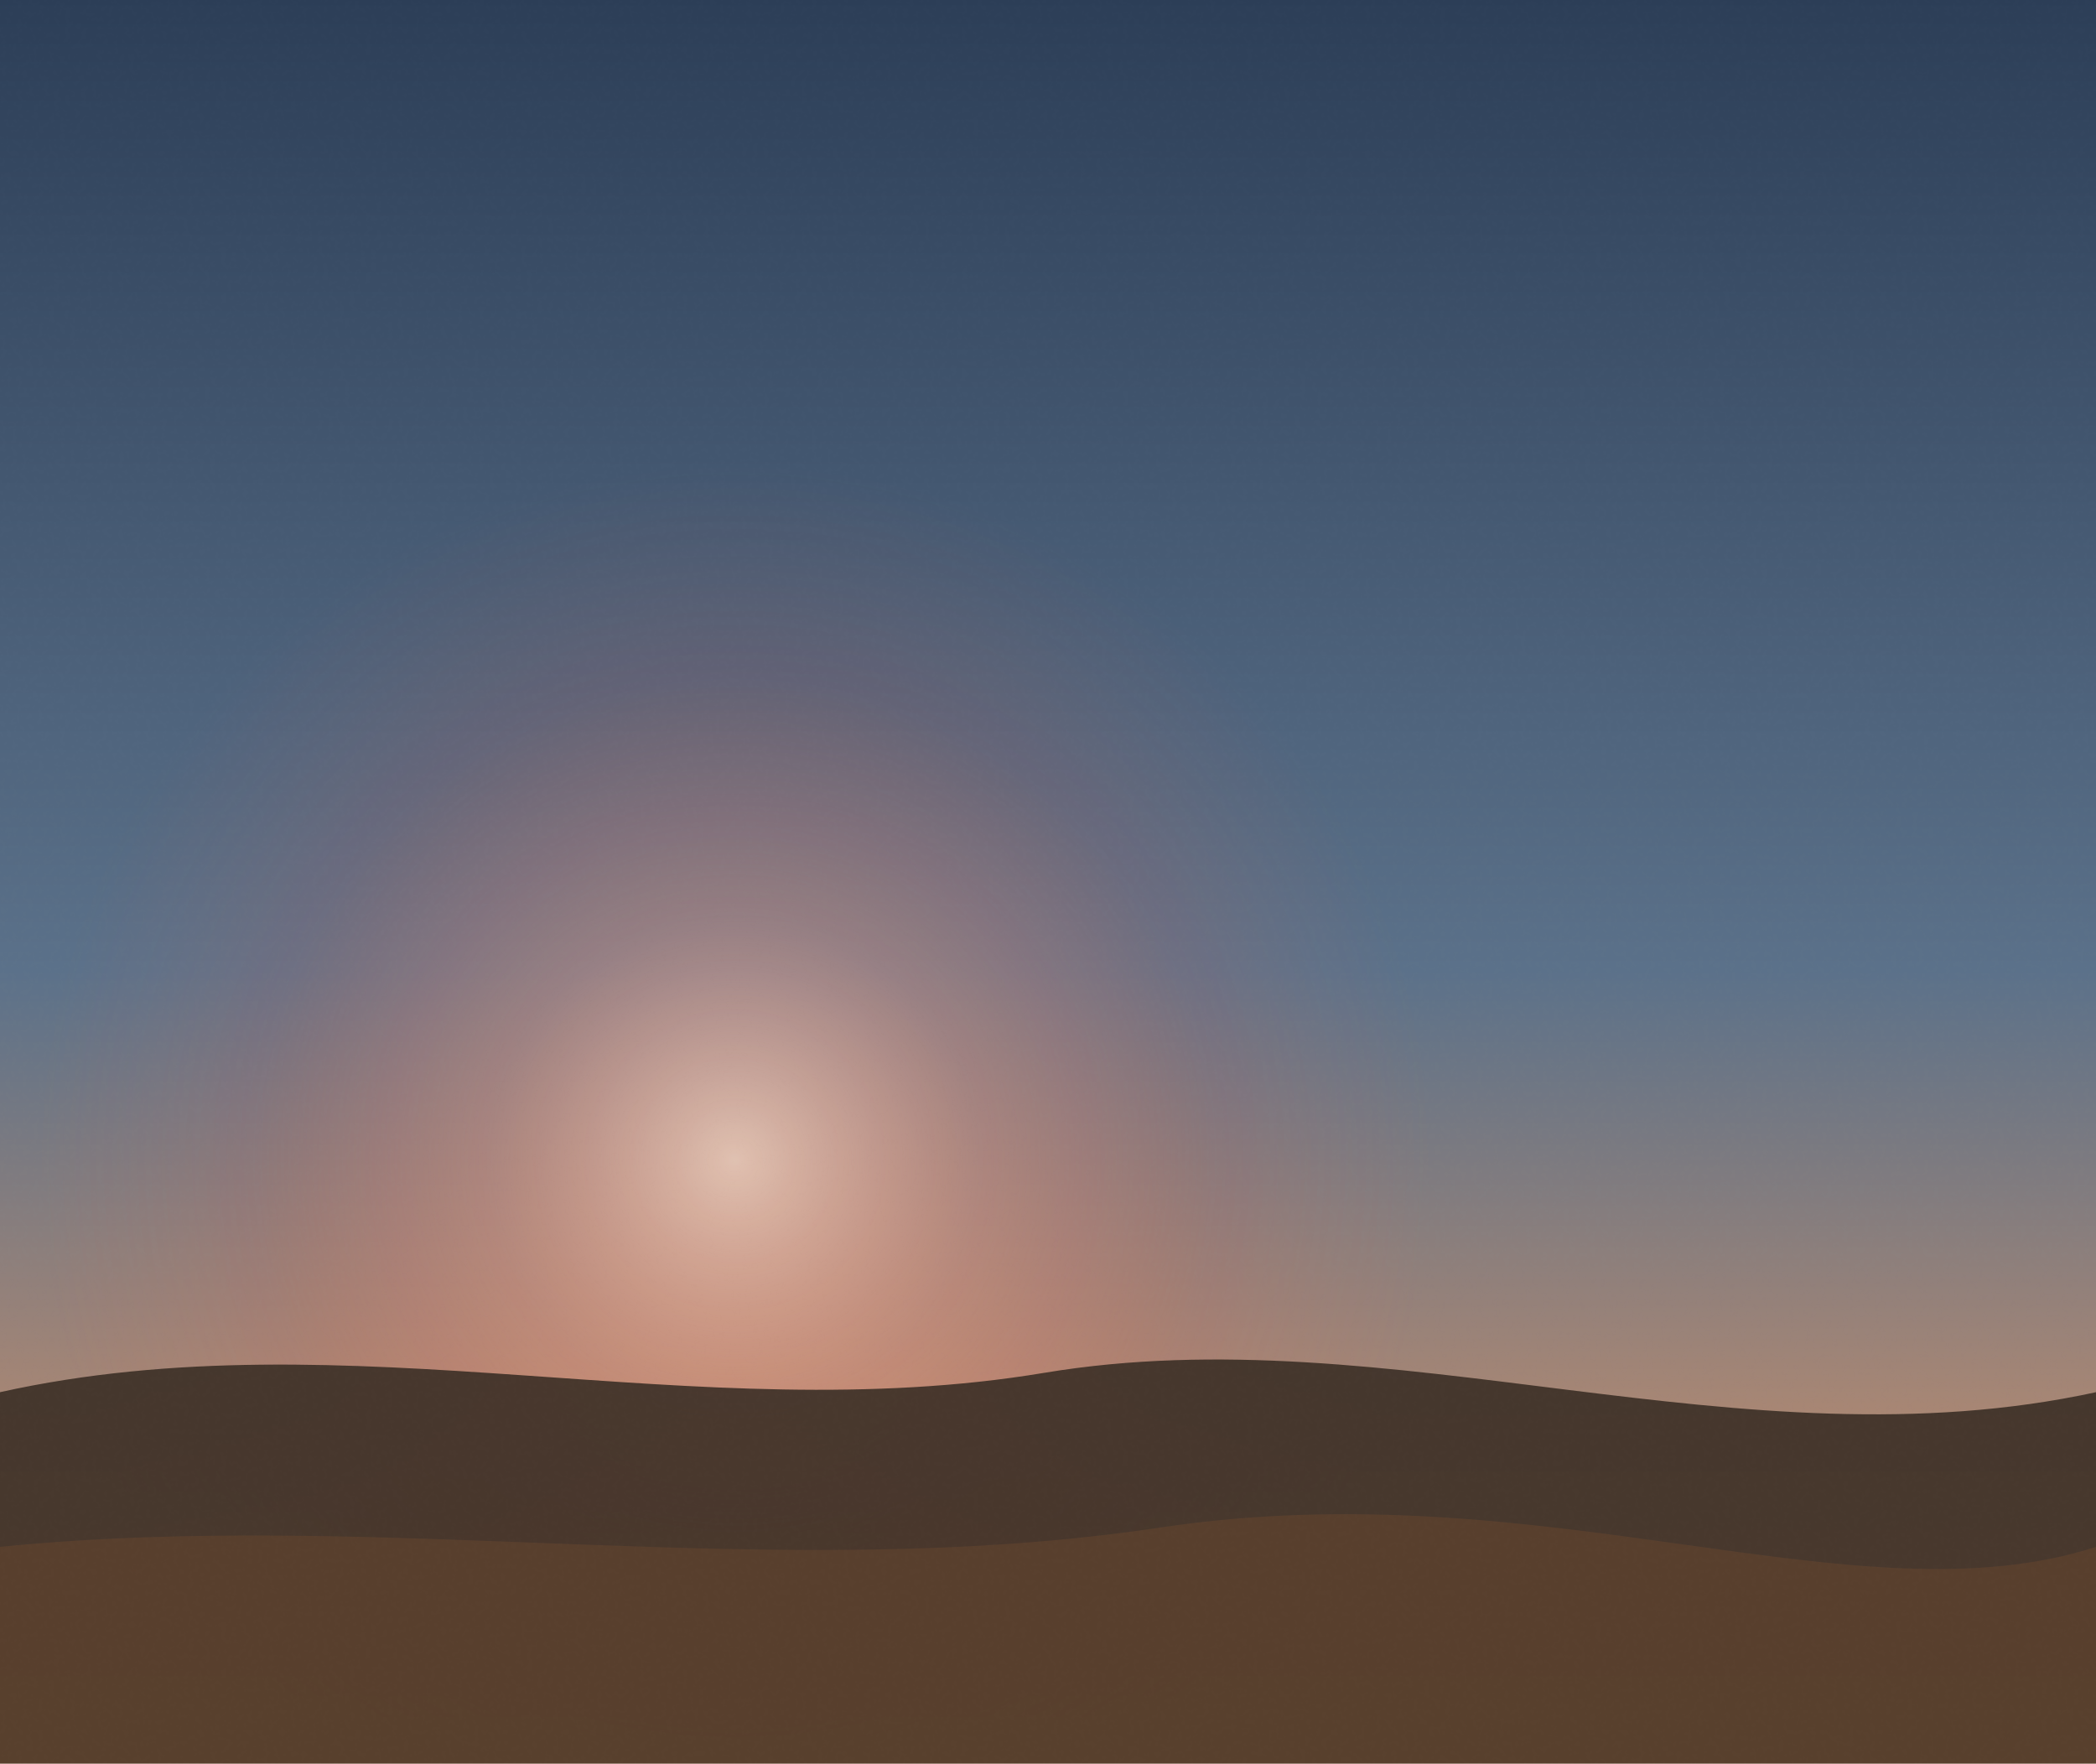
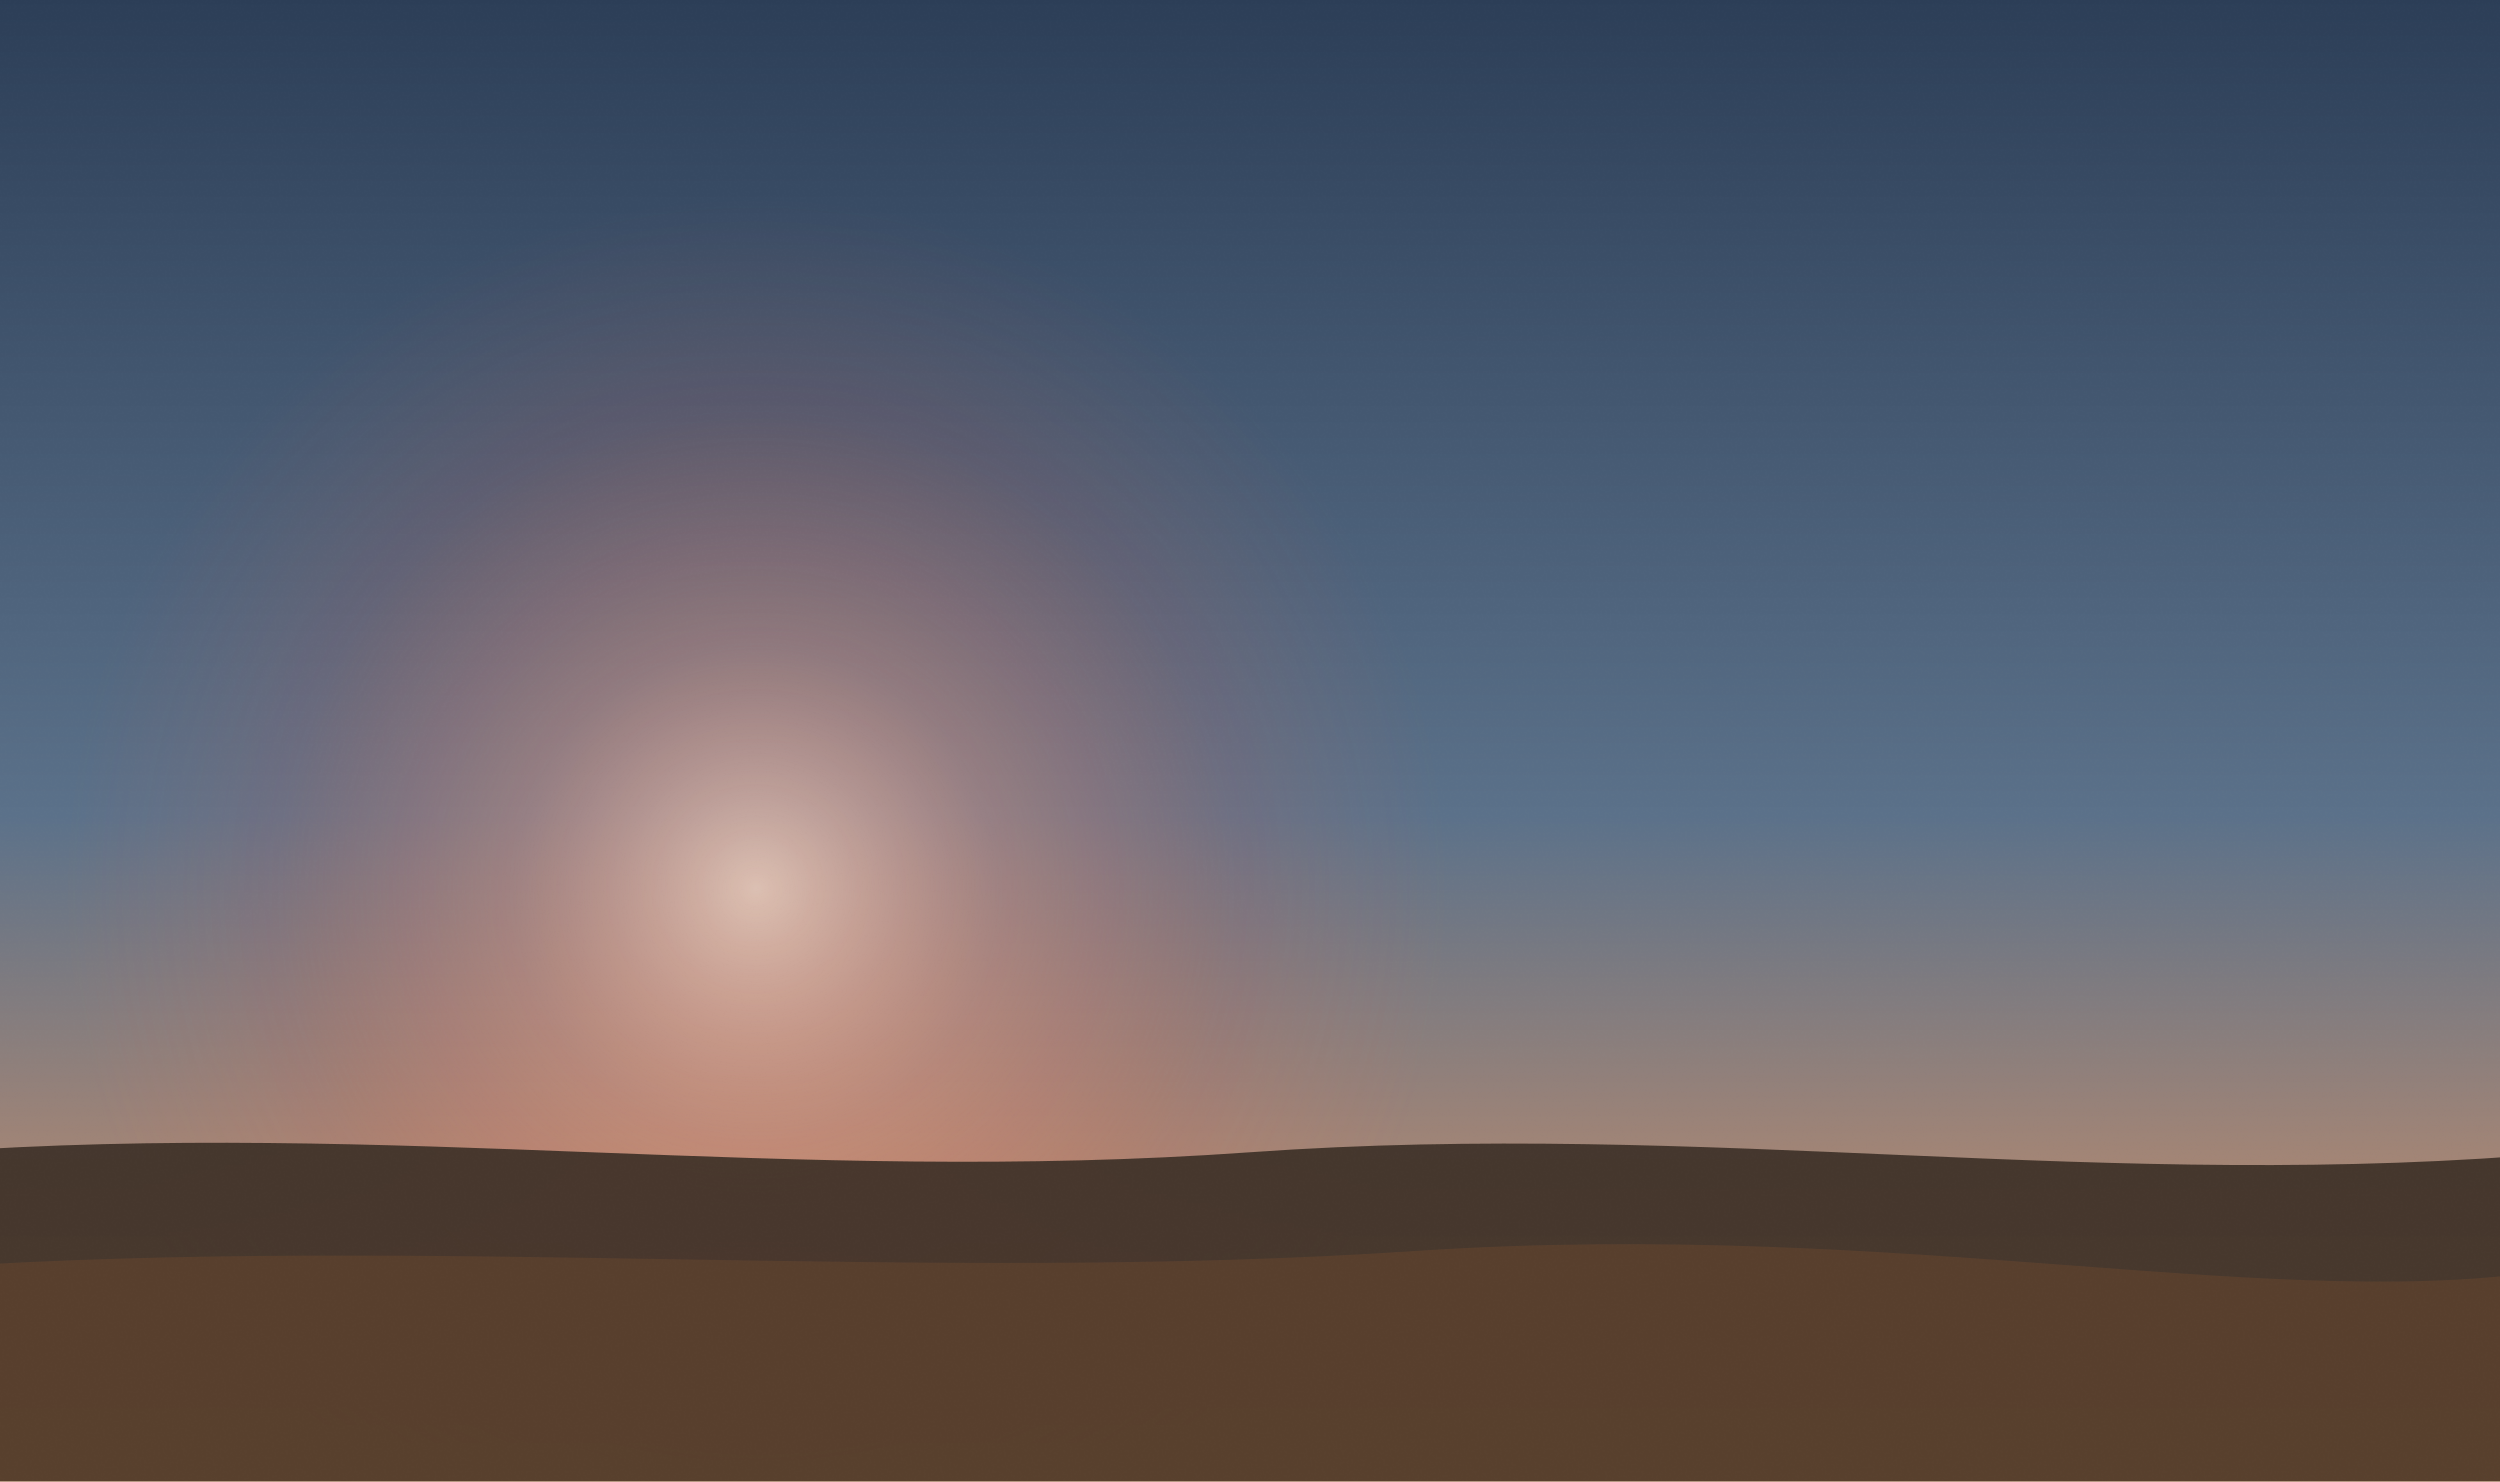
- <svg xmlns="http://www.w3.org/2000/svg" width="542" height="456" viewBox="0 0 542 456">
+ <svg xmlns="http://www.w3.org/2000/svg" width="540" height="320" viewBox="0 0 1600 900" preserveAspectRatio="xMidYMid slice">
  <defs>
    <linearGradient id="skyDawnCool" x1="0" y1="0" x2="0" y2="1">
      <stop offset="0%" stop-color="#2c3e57" />
      <stop offset="55%" stop-color="#5b718a" />
      <stop offset="100%" stop-color="#e69862" />
    </linearGradient>
-     <radialGradient id="sunDawnUS" gradientUnits="userSpaceOnUse" cx="190" cy="300" r="180">
+     <radialGradient id="sunDawnUS" gradientUnits="userSpaceOnUse" cx="500" cy="540" r="420">
      <stop offset="0%" stop-color="#ffd7c0" stop-opacity="0.80" />
      <stop offset="35%" stop-color="#ff9a7a" stop-opacity="0.38" />
      <stop offset="70%" stop-color="#ff6a4a" stop-opacity="0.12" />
      <stop offset="100%" stop-color="#ff6a4a" stop-opacity="0" />
    </radialGradient>
    <filter id="grainDawn">
      <feTurbulence type="fractalNoise" baseFrequency="0.72" numOctaves="2" stitchTiles="stitch" seed="9" />
      <feColorMatrix type="saturate" values="0.12" />
      <feComponentTransfer>
        <feFuncA type="table" tableValues="0 0 0.016 0.03" />
      </feComponentTransfer>
    </filter>
  </defs>
-   <rect width="100%" height="100%" fill="url(#skyDawnCool)" />
-   <rect width="100%" height="100%" fill="url(#sunDawnUS)" opacity="0.95" />
-   <path d="M0,360 C90,340 180,370 270,355 C360,340 450,380 542,360 L542,456 L0,456 Z" fill="#3b2f26" opacity="0.9" />
-   <path d="M0,400 C100,390 200,410 300,395 C400,380 480,420 542,400 L542,456 L0,456 Z" fill="#5a402e" opacity="0.9" />
-   <rect width="100%" height="100%" filter="url(#grainDawn)" opacity="0.22" />
+   <rect width="1600" height="900" fill="url(#skyDawnCool)" />
+   <rect width="1600" height="900" fill="url(#sunDawnUS)" opacity="0.95" />
+   <path d="M0,700 C280,680 520,720 800,700 C1080,680 1320,725 1600,700 L1600,900 L0,900 Z" fill="#3b2f26" opacity="0.9" />
+   <path d="M0,770 C300,750 600,780 900,760 C1200,740 1430,800 1600,770 L1600,900 L0,900 Z" fill="#5a402e" opacity="0.9" />
+   <rect width="1600" height="900" filter="url(#grainDawn)" opacity="0.22" />
</svg>
